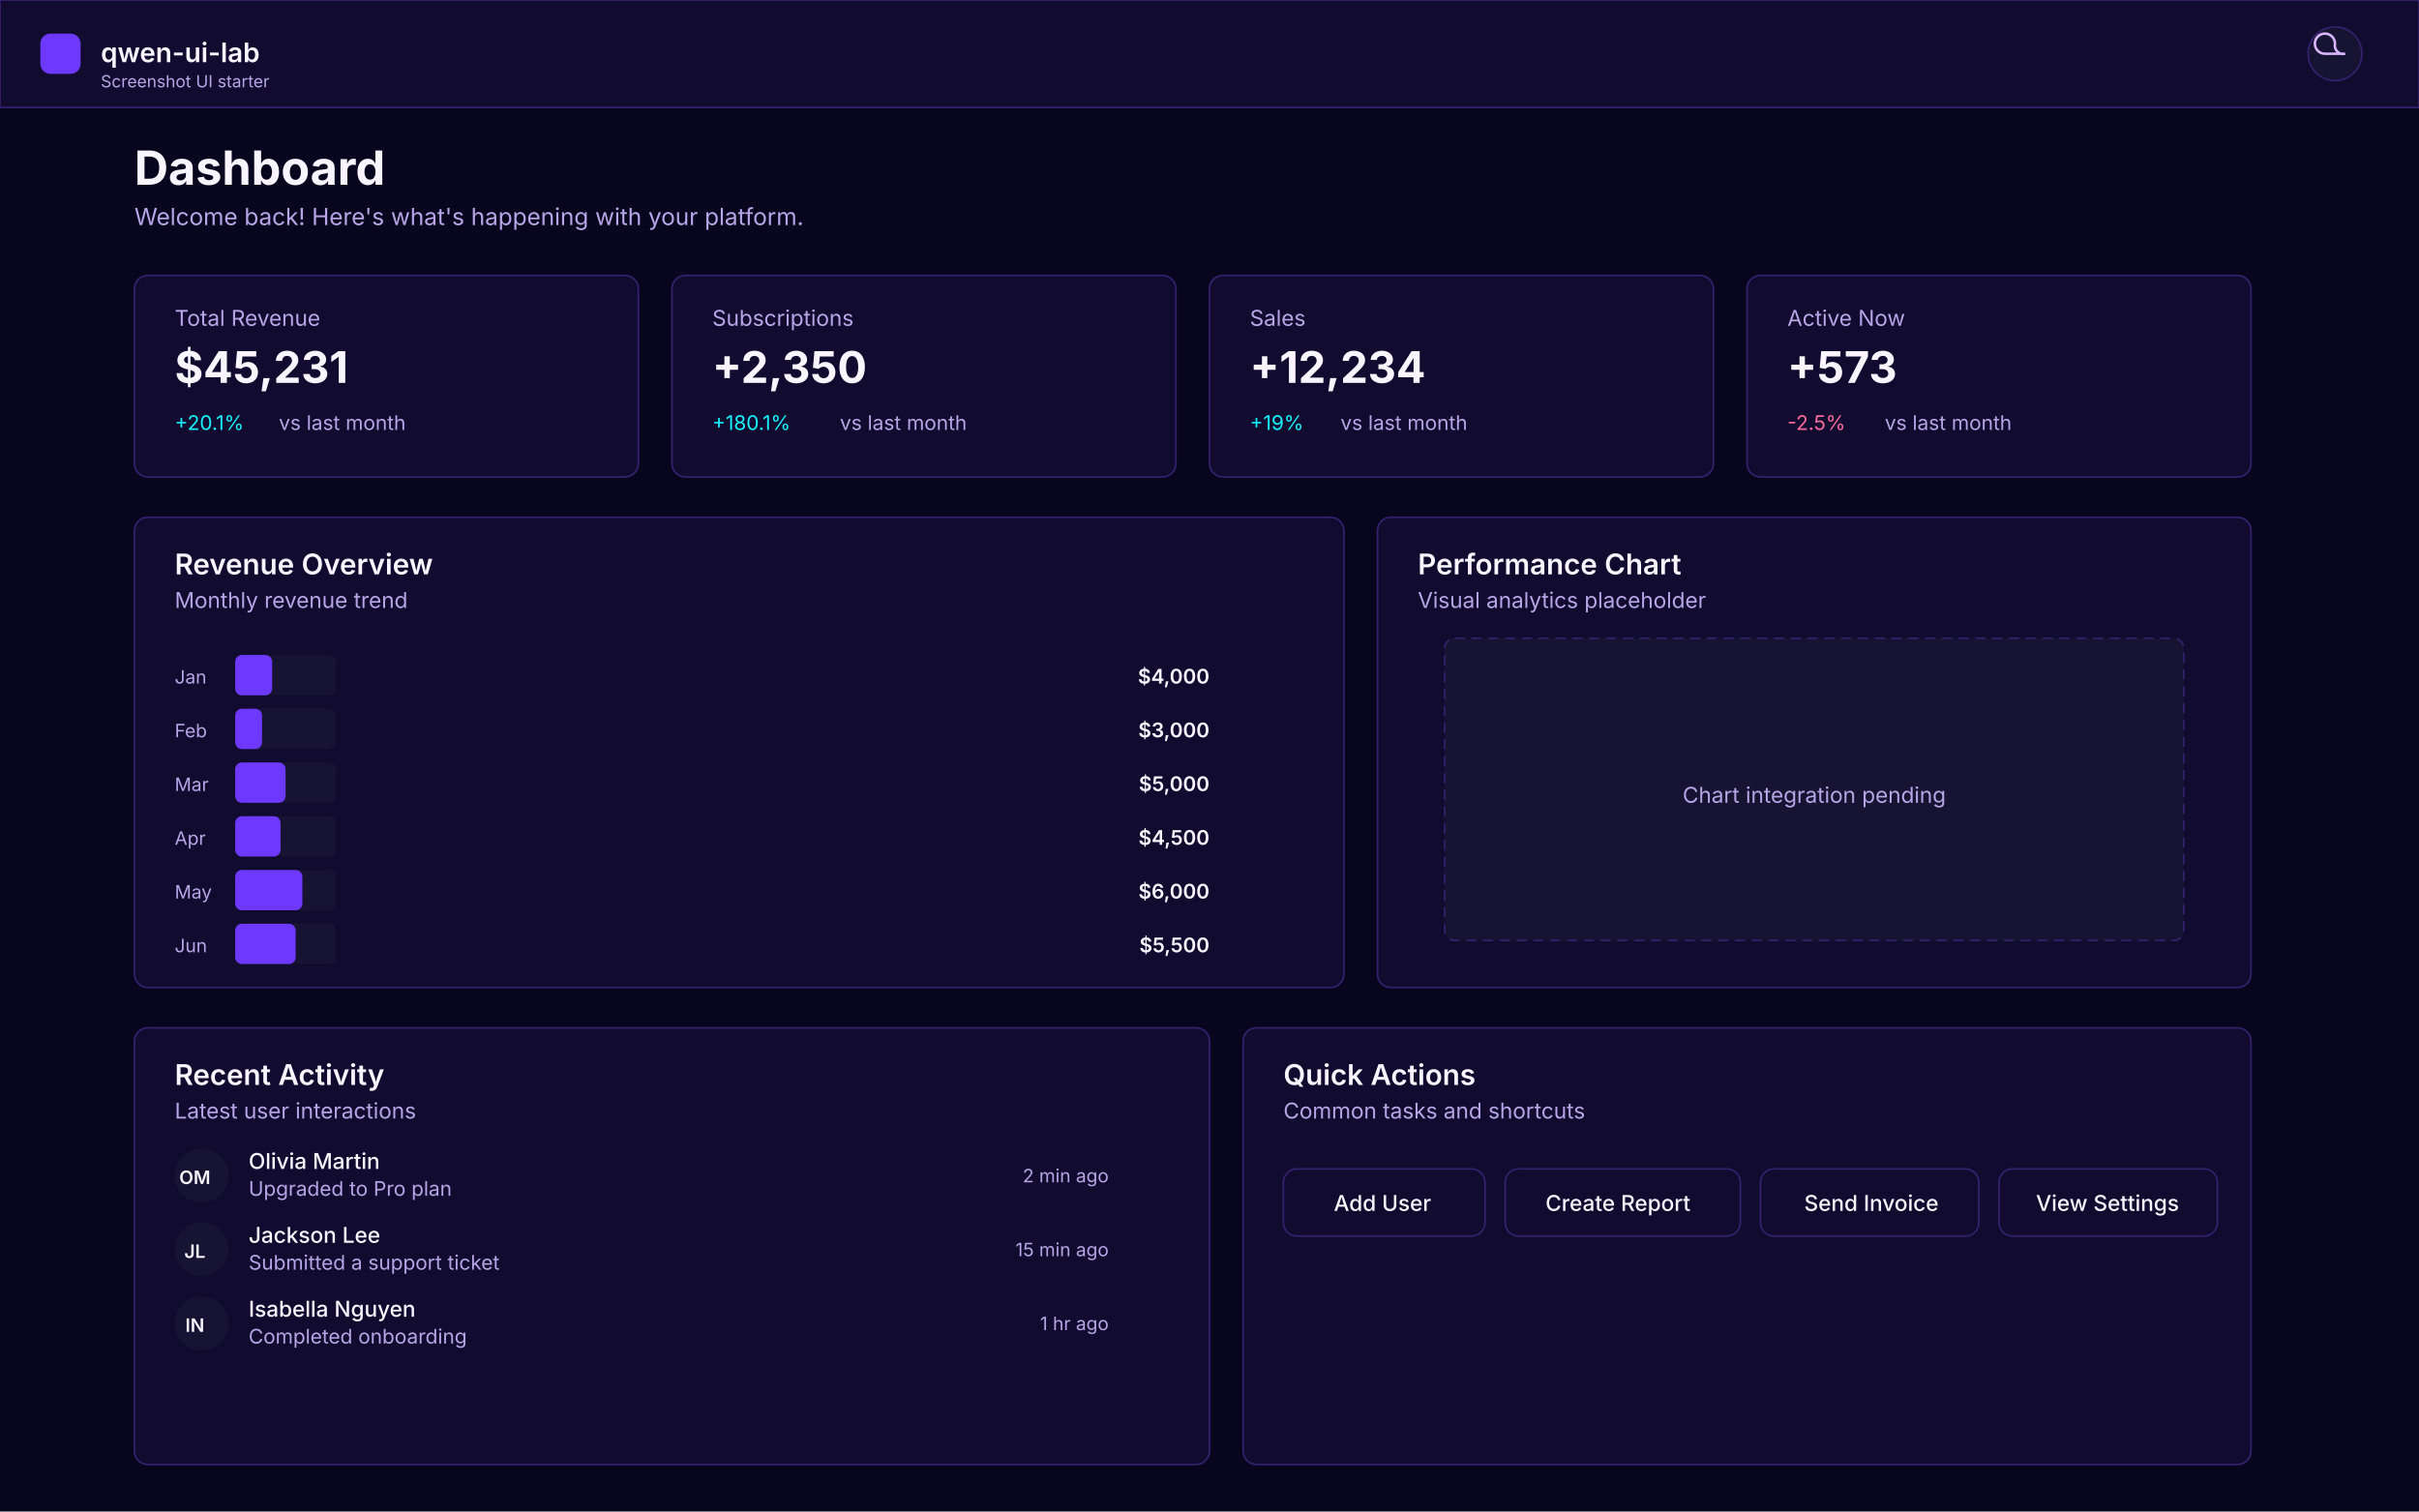
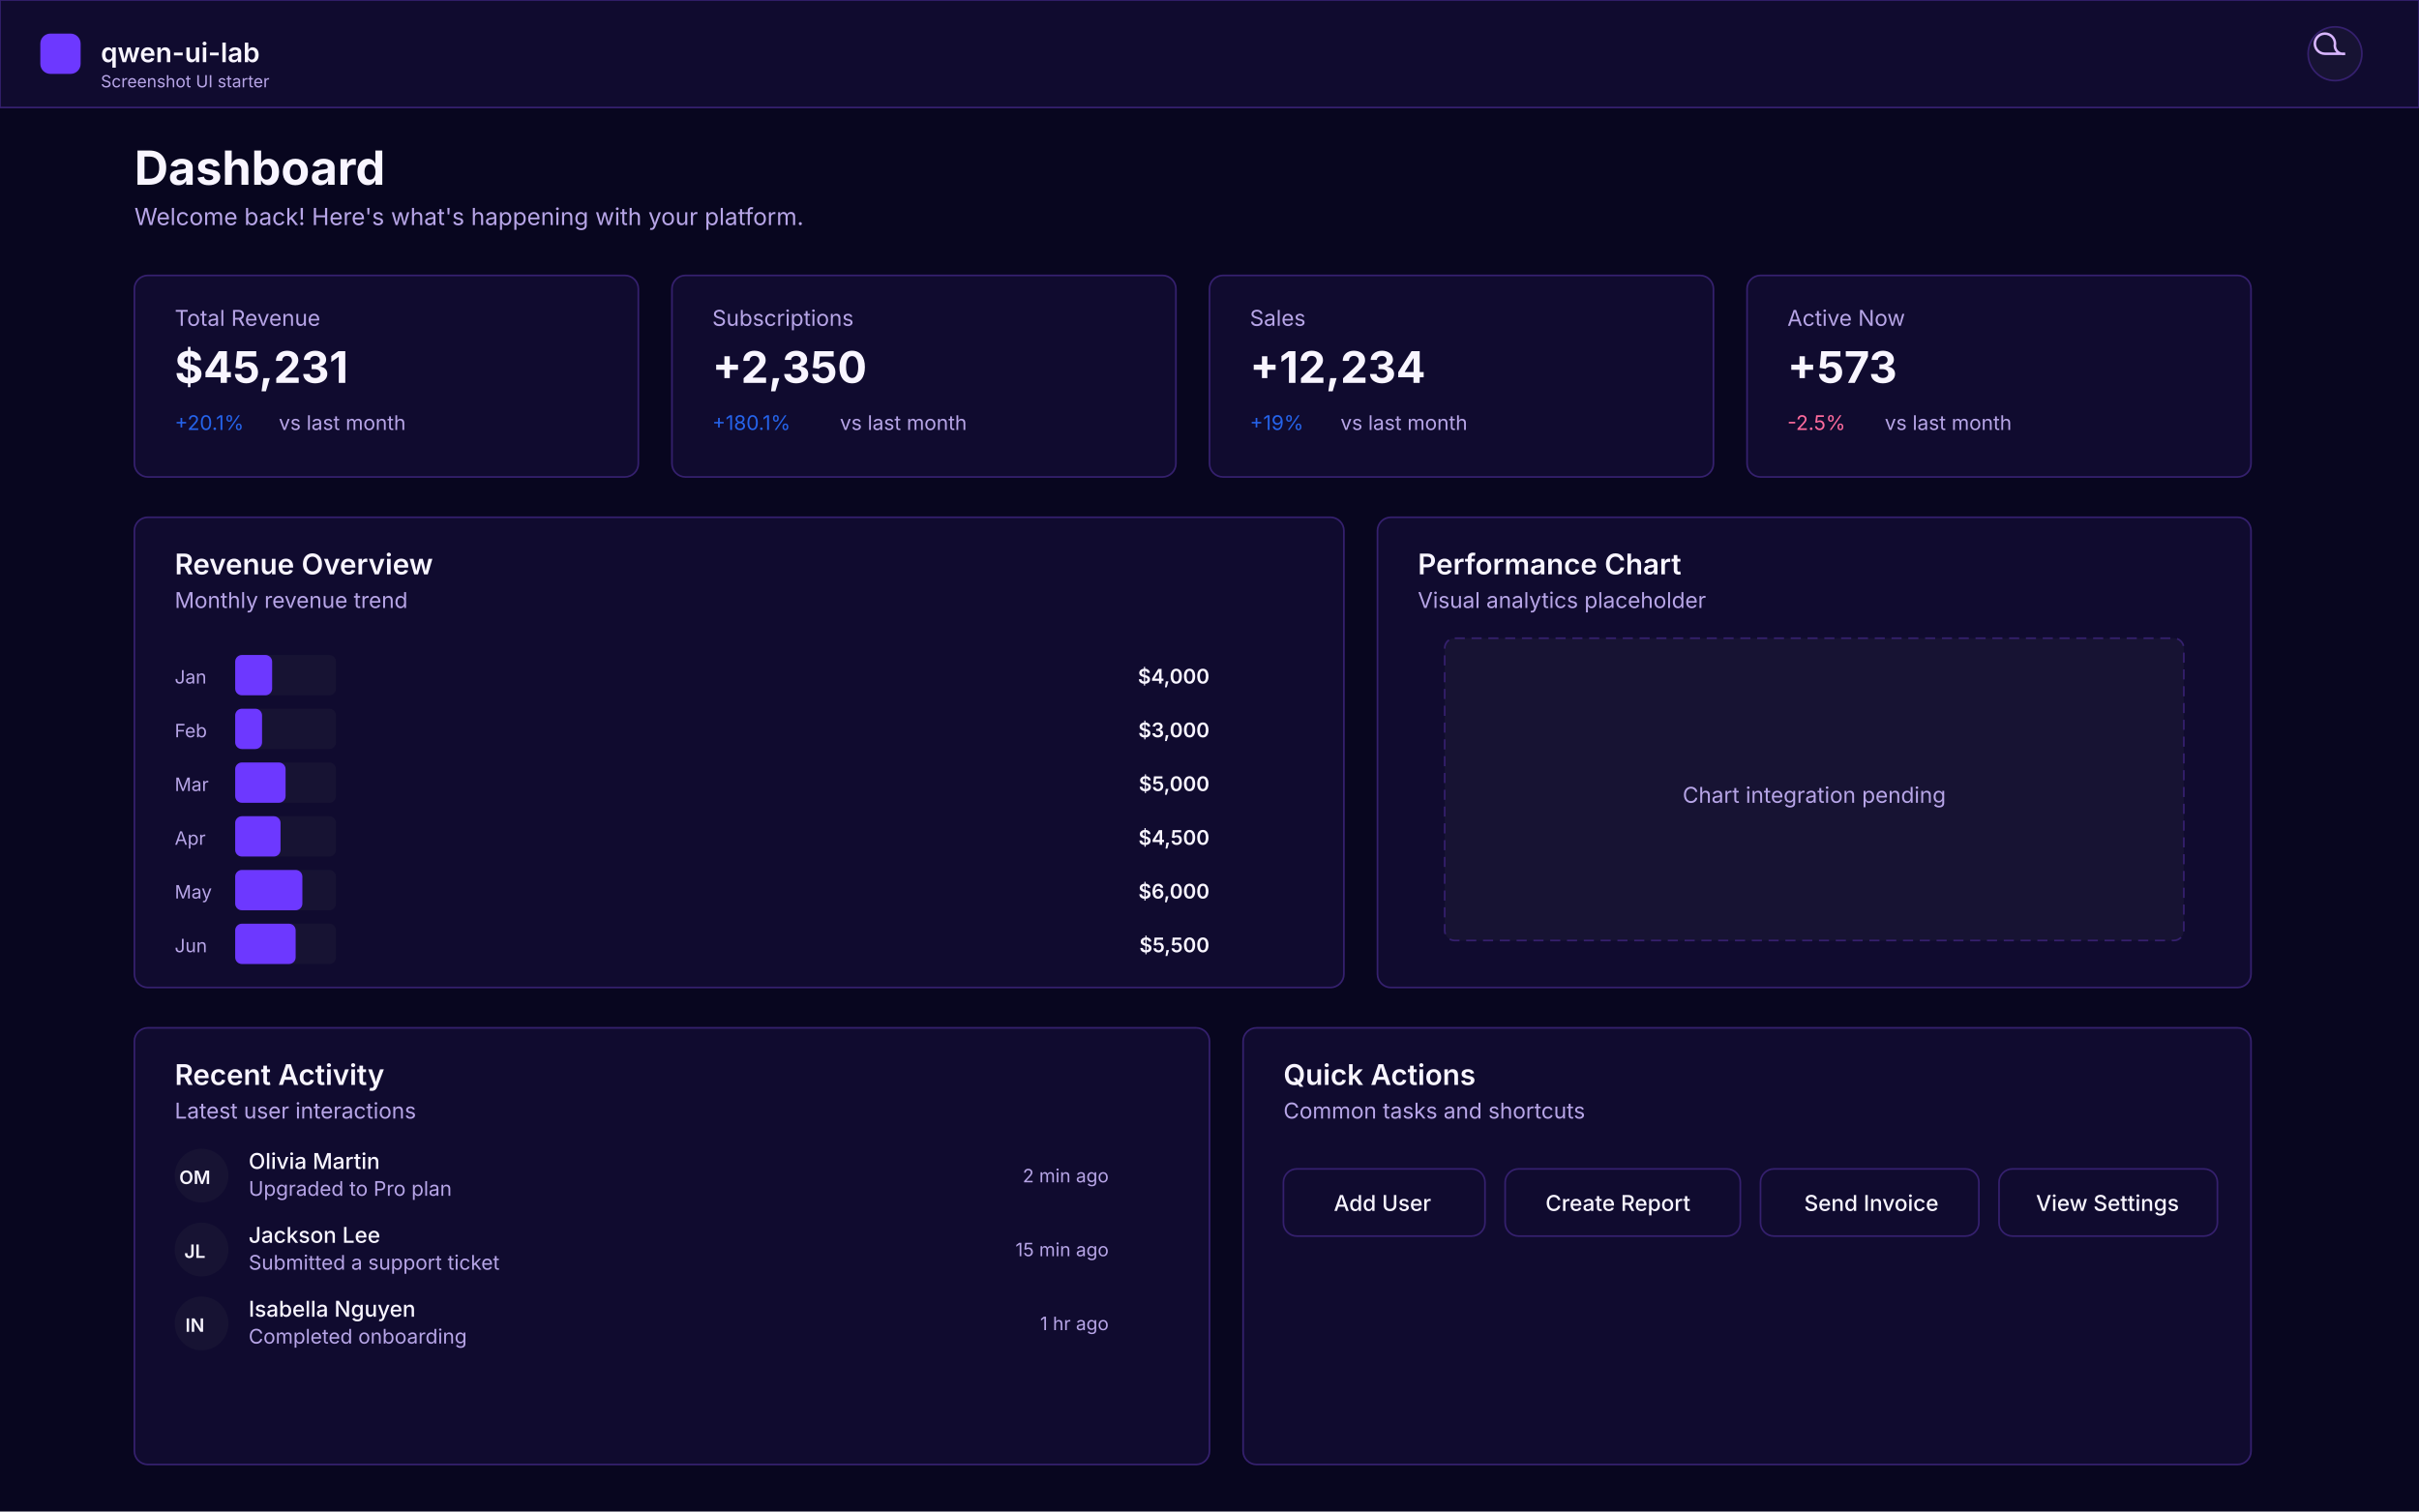
<svg xmlns="http://www.w3.org/2000/svg" fill="none" viewBox="0 0 1440 900">
  <defs>
    <style id="qwen-ref-style">
  rect[fill="#fafafa"], rect[fill="#F8FAFC"] { fill: #08061f; }
  rect[fill="#fff"], rect[fill="#FFF"] { fill: #100b2f; }
  rect[fill="#f4f4f5"], circle[fill="#f4f4f5"], rect[fill="#F1F5F9"], rect[fill="#E2E8F0"] { fill: #171333; }
  rect[fill="#E0F2FE"], circle[fill="#E0F2FE"], circle[fill="#DBEAFE"], rect[fill="#DBEAFE"] { fill: #1a285f; }
-   rect[fill="#DCFCE7"], circle[fill="#DCFCE7"] { fill: #123f42; }
-   rect[fill="#FEF3C7"], circle[fill="#FEF3C7"] { fill: #2a1a55; }
+   rect[fill="#DBEAFE"], circle[fill="#DBEAFE"] { fill: #123f42; }
+   rect[fill="#FEE2E2"], circle[fill="#FEE2E2"] { fill: #2a1a55; }
  rect[fill="#FCE7F3"], circle[fill="#FCE7F3"] { fill: #351447; }
  rect[fill="#E0E7FF"], circle[fill="#E0E7FF"] { fill: #231a5e; }
  rect[fill="#18181b"], rect[fill="#111827"] { fill: #6d38ff; }
  rect[fill="#2563EB"], path[fill="#2563EB"] { fill: #6d38ff; }
-   rect[fill="#10B981"], path[fill="#10B981"] { fill: #19f2ff; }
+   rect[fill="#2563EB"], path[fill="#2563EB"] { fill: #2563EB; }
  text[fill="#18181b"], text[fill="#111827"] { fill: #f8f5ff; }
  text[fill="#71717a"], text[fill="#a1a1aa"], text[fill="#A1A1AA"], text[fill="#64748B"], text[fill="#94A3B8"] { fill: #b7a5e7; }
-   text[fill="#059669"], text[fill="#10B981"] { fill: #19f2ff; }
+   text[fill="#2563EB"], text[fill="#2563EB"] { fill: #2563EB; }
  text[fill="#dc2626"], text[fill="#EF4444"] { fill: #ff6b9d; }
  path[stroke="#18181b"], path[stroke="#111827"] { stroke: #d9b6ff; }
  path[stroke="#2563EB"] { stroke: #9a6dff; }
-   path[stroke="#10B981"] { stroke: #19f2ff; }
+   path[stroke="#2563EB"] { stroke: #2563EB; }
  rect[stroke="#e4e4e7"], circle[stroke="#e4e4e7"], line[stroke="#e4e4e7"], rect[stroke="#CBD5E1"], circle[stroke="#CBD5E1"], line[stroke="#CBD5E1"], rect[stroke="#E2E8F0"] { stroke: #35206e; }
</style>
  </defs>
  <rect width="1440" height="900" fill="#fafafa" />
  <rect width="1440" height="64" fill="#fff" stroke="#e4e4e7" stroke-width="1" />
  <rect width="24" height="24" x="24" y="20" fill="#18181b" rx="6" />
  <text x="60" y="37" fill="#18181b" font-family="Inter,sans-serif" font-size="16" font-weight="600">qwen-ui-lab</text>
  <text x="60" y="52" fill="#71717a" font-family="Inter,sans-serif" font-size="10">Screenshot UI starter</text>
  <circle cx="1390" cy="32" r="16" fill="#f4f4f5" stroke="#e4e4e7" />
  <path fill="none" stroke="#18181b" stroke-width="1.5" d="M1384 32a6 6 0 1 1 6-6 5 5 0 0 0 6 6z" />
  <text x="80" y="110" fill="#18181b" font-family="Inter,sans-serif" font-size="28" font-weight="700">Dashboard</text>
  <text x="80" y="134" fill="#71717a" font-family="Inter,sans-serif" font-size="14">Welcome back! Here's what's happening with your platform.</text>
  <g>
    <rect width="300" height="120" x="80" y="164" fill="#fff" stroke="#e4e4e7" rx="8" />
    <text x="104" y="194" fill="#71717a" font-family="Inter,sans-serif" font-size="13">Total Revenue</text>
    <text x="104" y="228" fill="#18181b" font-family="Inter,sans-serif" font-size="26" font-weight="700">$45,231</text>
-     <text x="104" y="256" fill="#059669" font-family="Inter,sans-serif" font-size="12">+20.1%</text>
+     <text x="104" y="256" fill="#2563EB" font-family="Inter,sans-serif" font-size="12">+20.1%</text>
    <text x="166" y="256" fill="#71717a" font-family="Inter,sans-serif" font-size="12">vs last month</text>
    <rect width="300" height="120" x="400" y="164" fill="#fff" stroke="#e4e4e7" rx="8" />
    <text x="424" y="194" fill="#71717a" font-family="Inter,sans-serif" font-size="13">Subscriptions</text>
    <text x="424" y="228" fill="#18181b" font-family="Inter,sans-serif" font-size="26" font-weight="700">+2,350</text>
-     <text x="424" y="256" fill="#059669" font-family="Inter,sans-serif" font-size="12">+180.1%</text>
+     <text x="424" y="256" fill="#2563EB" font-family="Inter,sans-serif" font-size="12">+180.1%</text>
    <text x="500" y="256" fill="#71717a" font-family="Inter,sans-serif" font-size="12">vs last month</text>
    <rect width="300" height="120" x="720" y="164" fill="#fff" stroke="#e4e4e7" rx="8" />
    <text x="744" y="194" fill="#71717a" font-family="Inter,sans-serif" font-size="13">Sales</text>
    <text x="744" y="228" fill="#18181b" font-family="Inter,sans-serif" font-size="26" font-weight="700">+12,234</text>
-     <text x="744" y="256" fill="#059669" font-family="Inter,sans-serif" font-size="12">+19%</text>
+     <text x="744" y="256" fill="#2563EB" font-family="Inter,sans-serif" font-size="12">+19%</text>
    <text x="798" y="256" fill="#71717a" font-family="Inter,sans-serif" font-size="12">vs last month</text>
    <rect width="300" height="120" x="1040" y="164" fill="#fff" stroke="#e4e4e7" rx="8" />
    <text x="1064" y="194" fill="#71717a" font-family="Inter,sans-serif" font-size="13">Active Now</text>
    <text x="1064" y="228" fill="#18181b" font-family="Inter,sans-serif" font-size="26" font-weight="700">+573</text>
    <text x="1064" y="256" fill="#dc2626" font-family="Inter,sans-serif" font-size="12">-2.5%</text>
    <text x="1122" y="256" fill="#71717a" font-family="Inter,sans-serif" font-size="12">vs last month</text>
  </g>
  <g>
    <rect width="720" height="280" x="80" y="308" fill="#fff" stroke="#e4e4e7" rx="8" />
    <text x="104" y="342" fill="#18181b" font-family="Inter,sans-serif" font-size="17" font-weight="600">Revenue Overview</text>
    <text x="104" y="362" fill="#71717a" font-family="Inter,sans-serif" font-size="13">Monthly revenue trend</text>
    <rect width="60" height="24" x="140" y="390" fill="#f4f4f5" rx="4" />
    <rect width="22" height="24" x="140" y="390" fill="#18181b" rx="4" />
    <text x="104" y="407" fill="#71717a" font-family="Inter,sans-serif" font-size="11">Jan</text>
    <text x="720" y="407" fill="#18181b" font-family="Inter,sans-serif" font-size="12" font-weight="600" text-anchor="end">$4,000</text>
    <rect width="60" height="24" x="140" y="422" fill="#f4f4f5" rx="4" />
    <rect width="16" height="24" x="140" y="422" fill="#18181b" rx="4" />
    <text x="104" y="439" fill="#71717a" font-family="Inter,sans-serif" font-size="11">Feb</text>
    <text x="720" y="439" fill="#18181b" font-family="Inter,sans-serif" font-size="12" font-weight="600" text-anchor="end">$3,000</text>
    <rect width="60" height="24" x="140" y="454" fill="#f4f4f5" rx="4" />
    <rect width="30" height="24" x="140" y="454" fill="#18181b" rx="4" />
    <text x="104" y="471" fill="#71717a" font-family="Inter,sans-serif" font-size="11">Mar</text>
    <text x="720" y="471" fill="#18181b" font-family="Inter,sans-serif" font-size="12" font-weight="600" text-anchor="end">$5,000</text>
    <rect width="60" height="24" x="140" y="486" fill="#f4f4f5" rx="4" />
    <rect width="27" height="24" x="140" y="486" fill="#18181b" rx="4" />
    <text x="104" y="503" fill="#71717a" font-family="Inter,sans-serif" font-size="11">Apr</text>
    <text x="720" y="503" fill="#18181b" font-family="Inter,sans-serif" font-size="12" font-weight="600" text-anchor="end">$4,500</text>
    <rect width="60" height="24" x="140" y="518" fill="#f4f4f5" rx="4" />
    <rect width="40" height="24" x="140" y="518" fill="#18181b" rx="4" />
    <text x="104" y="535" fill="#71717a" font-family="Inter,sans-serif" font-size="11">May</text>
    <text x="720" y="535" fill="#18181b" font-family="Inter,sans-serif" font-size="12" font-weight="600" text-anchor="end">$6,000</text>
    <rect width="60" height="24" x="140" y="550" fill="#f4f4f5" rx="4" />
    <rect width="36" height="24" x="140" y="550" fill="#18181b" rx="4" />
    <text x="104" y="567" fill="#71717a" font-family="Inter,sans-serif" font-size="11">Jun</text>
    <text x="720" y="567" fill="#18181b" font-family="Inter,sans-serif" font-size="12" font-weight="600" text-anchor="end">$5,500</text>
    <rect width="520" height="280" x="820" y="308" fill="#fff" stroke="#e4e4e7" rx="8" />
    <text x="844" y="342" fill="#18181b" font-family="Inter,sans-serif" font-size="17" font-weight="600">Performance Chart</text>
    <text x="844" y="362" fill="#71717a" font-family="Inter,sans-serif" font-size="13">Visual analytics placeholder</text>
    <rect width="440" height="180" x="860" y="380" fill="#f4f4f5" stroke="#e4e4e7" stroke-dasharray="6 4" rx="6" />
    <text x="1080" y="478" fill="#a1a1aa" font-family="Inter,sans-serif" font-size="13" text-anchor="middle">Chart integration pending</text>
  </g>
  <g>
    <rect width="640" height="260" x="80" y="612" fill="#fff" stroke="#e4e4e7" rx="8" />
    <text x="104" y="646" fill="#18181b" font-family="Inter,sans-serif" font-size="17" font-weight="600">Recent Activity</text>
    <text x="104" y="666" fill="#71717a" font-family="Inter,sans-serif" font-size="13">Latest user interactions</text>
    <circle cx="120" cy="700" r="16" fill="#f4f4f5" />
    <text x="116" y="705" fill="#18181b" font-family="Inter,sans-serif" font-size="11" font-weight="600" text-anchor="middle">OM</text>
    <text x="148" y="696" fill="#18181b" font-family="Inter,sans-serif" font-size="13" font-weight="500">Olivia Martin</text>
    <text x="148" y="712" fill="#71717a" font-family="Inter,sans-serif" font-size="12">Upgraded to Pro plan</text>
    <text x="660" y="704" fill="#a1a1aa" font-family="Inter,sans-serif" font-size="11" text-anchor="end">2 min ago</text>
    <circle cx="120" cy="744" r="16" fill="#f4f4f5" />
    <text x="116" y="749" fill="#18181b" font-family="Inter,sans-serif" font-size="11" font-weight="600" text-anchor="middle">JL</text>
    <text x="148" y="740" fill="#18181b" font-family="Inter,sans-serif" font-size="13" font-weight="500">Jackson Lee</text>
    <text x="148" y="756" fill="#71717a" font-family="Inter,sans-serif" font-size="12">Submitted a support ticket</text>
    <text x="660" y="748" fill="#a1a1aa" font-family="Inter,sans-serif" font-size="11" text-anchor="end">15 min ago</text>
    <circle cx="120" cy="788" r="16" fill="#f4f4f5" />
    <text x="116" y="793" fill="#18181b" font-family="Inter,sans-serif" font-size="11" font-weight="600" text-anchor="middle">IN</text>
    <text x="148" y="784" fill="#18181b" font-family="Inter,sans-serif" font-size="13" font-weight="500">Isabella Nguyen</text>
    <text x="148" y="800" fill="#71717a" font-family="Inter,sans-serif" font-size="12">Completed onboarding</text>
    <text x="660" y="792" fill="#a1a1aa" font-family="Inter,sans-serif" font-size="11" text-anchor="end">1 hr ago</text>
    <rect width="600" height="260" x="740" y="612" fill="#fff" stroke="#e4e4e7" rx="8" />
    <text x="764" y="646" fill="#18181b" font-family="Inter,sans-serif" font-size="17" font-weight="600">Quick Actions</text>
    <text x="764" y="666" fill="#71717a" font-family="Inter,sans-serif" font-size="13">Common tasks and shortcuts</text>
    <rect width="120" height="40" x="764" y="696" fill="#fff" stroke="#e4e4e7" rx="8" />
    <text x="794" y="721" fill="#18181b" font-family="Inter,sans-serif" font-size="13" font-weight="500">Add User</text>
    <rect width="140" height="40" x="896" y="696" fill="#fff" stroke="#e4e4e7" rx="8" />
    <text x="920" y="721" fill="#18181b" font-family="Inter,sans-serif" font-size="13" font-weight="500">Create Report</text>
    <rect width="130" height="40" x="1048" y="696" fill="#fff" stroke="#e4e4e7" rx="8" />
    <text x="1074" y="721" fill="#18181b" font-family="Inter,sans-serif" font-size="13" font-weight="500">Send Invoice</text>
    <rect width="130" height="40" x="1190" y="696" fill="#fff" stroke="#e4e4e7" rx="8" />
    <text x="1212" y="721" fill="#18181b" font-family="Inter,sans-serif" font-size="13" font-weight="500">View Settings</text>
  </g>
</svg>
